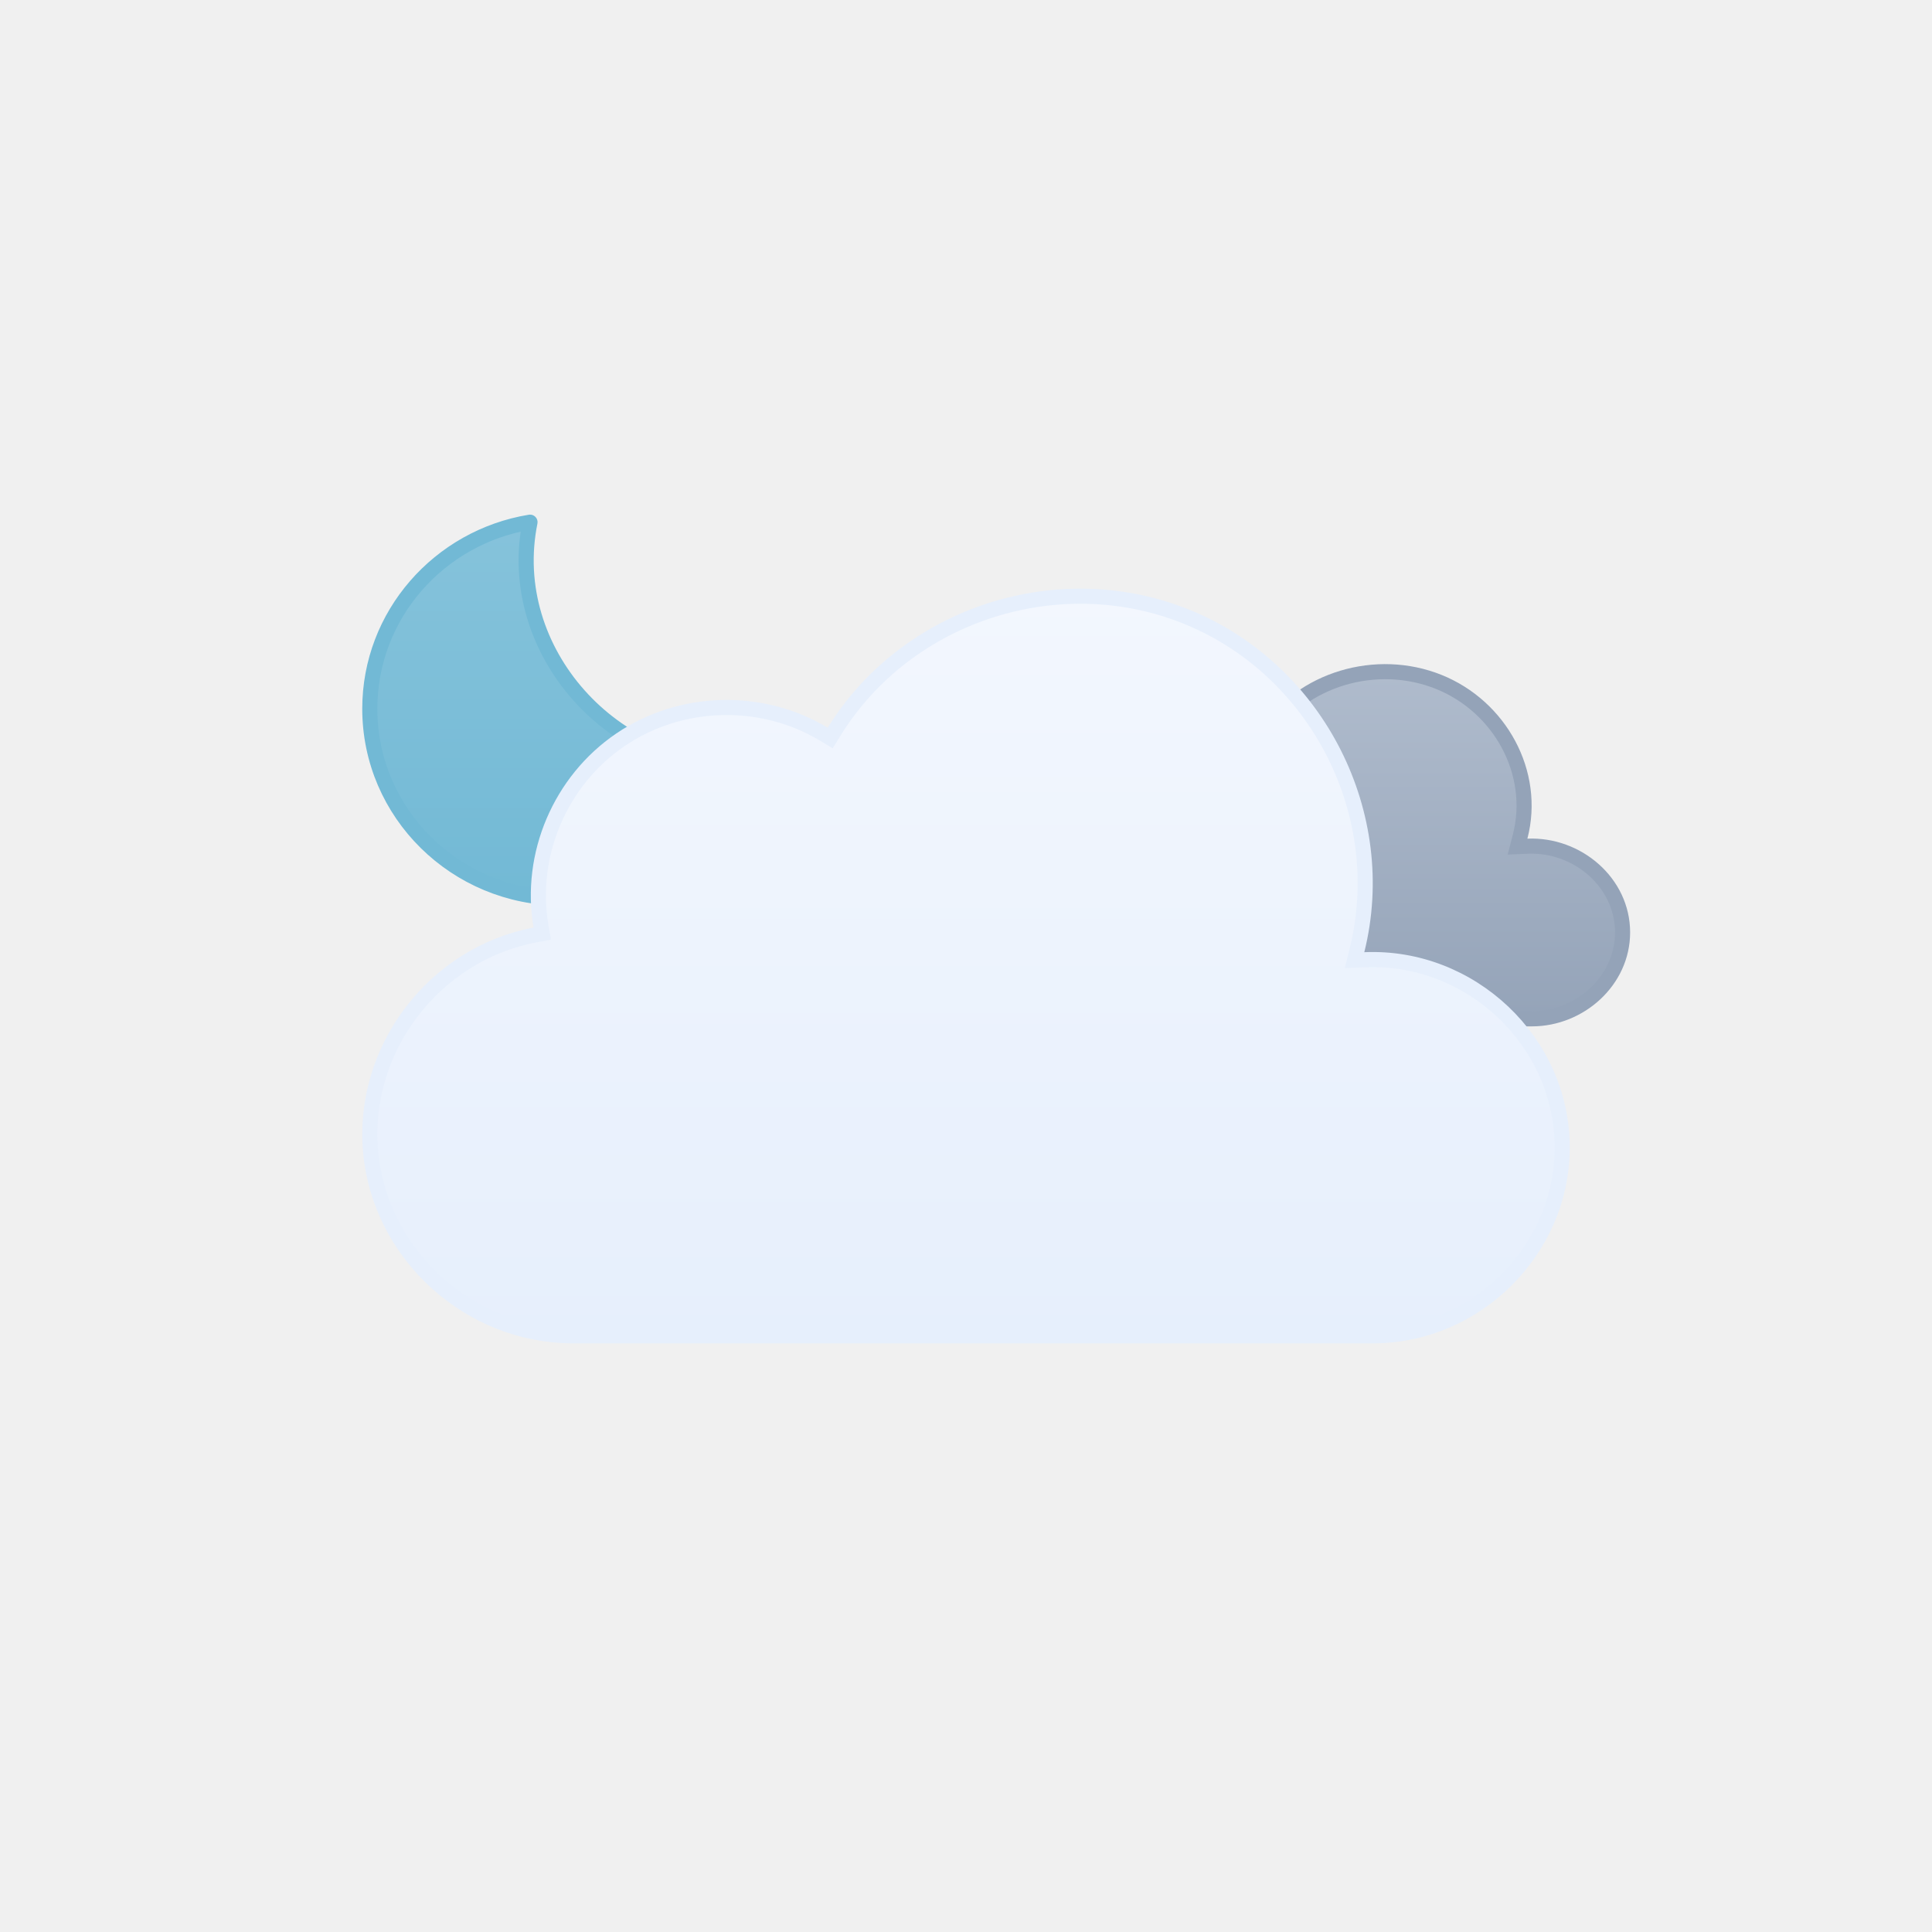
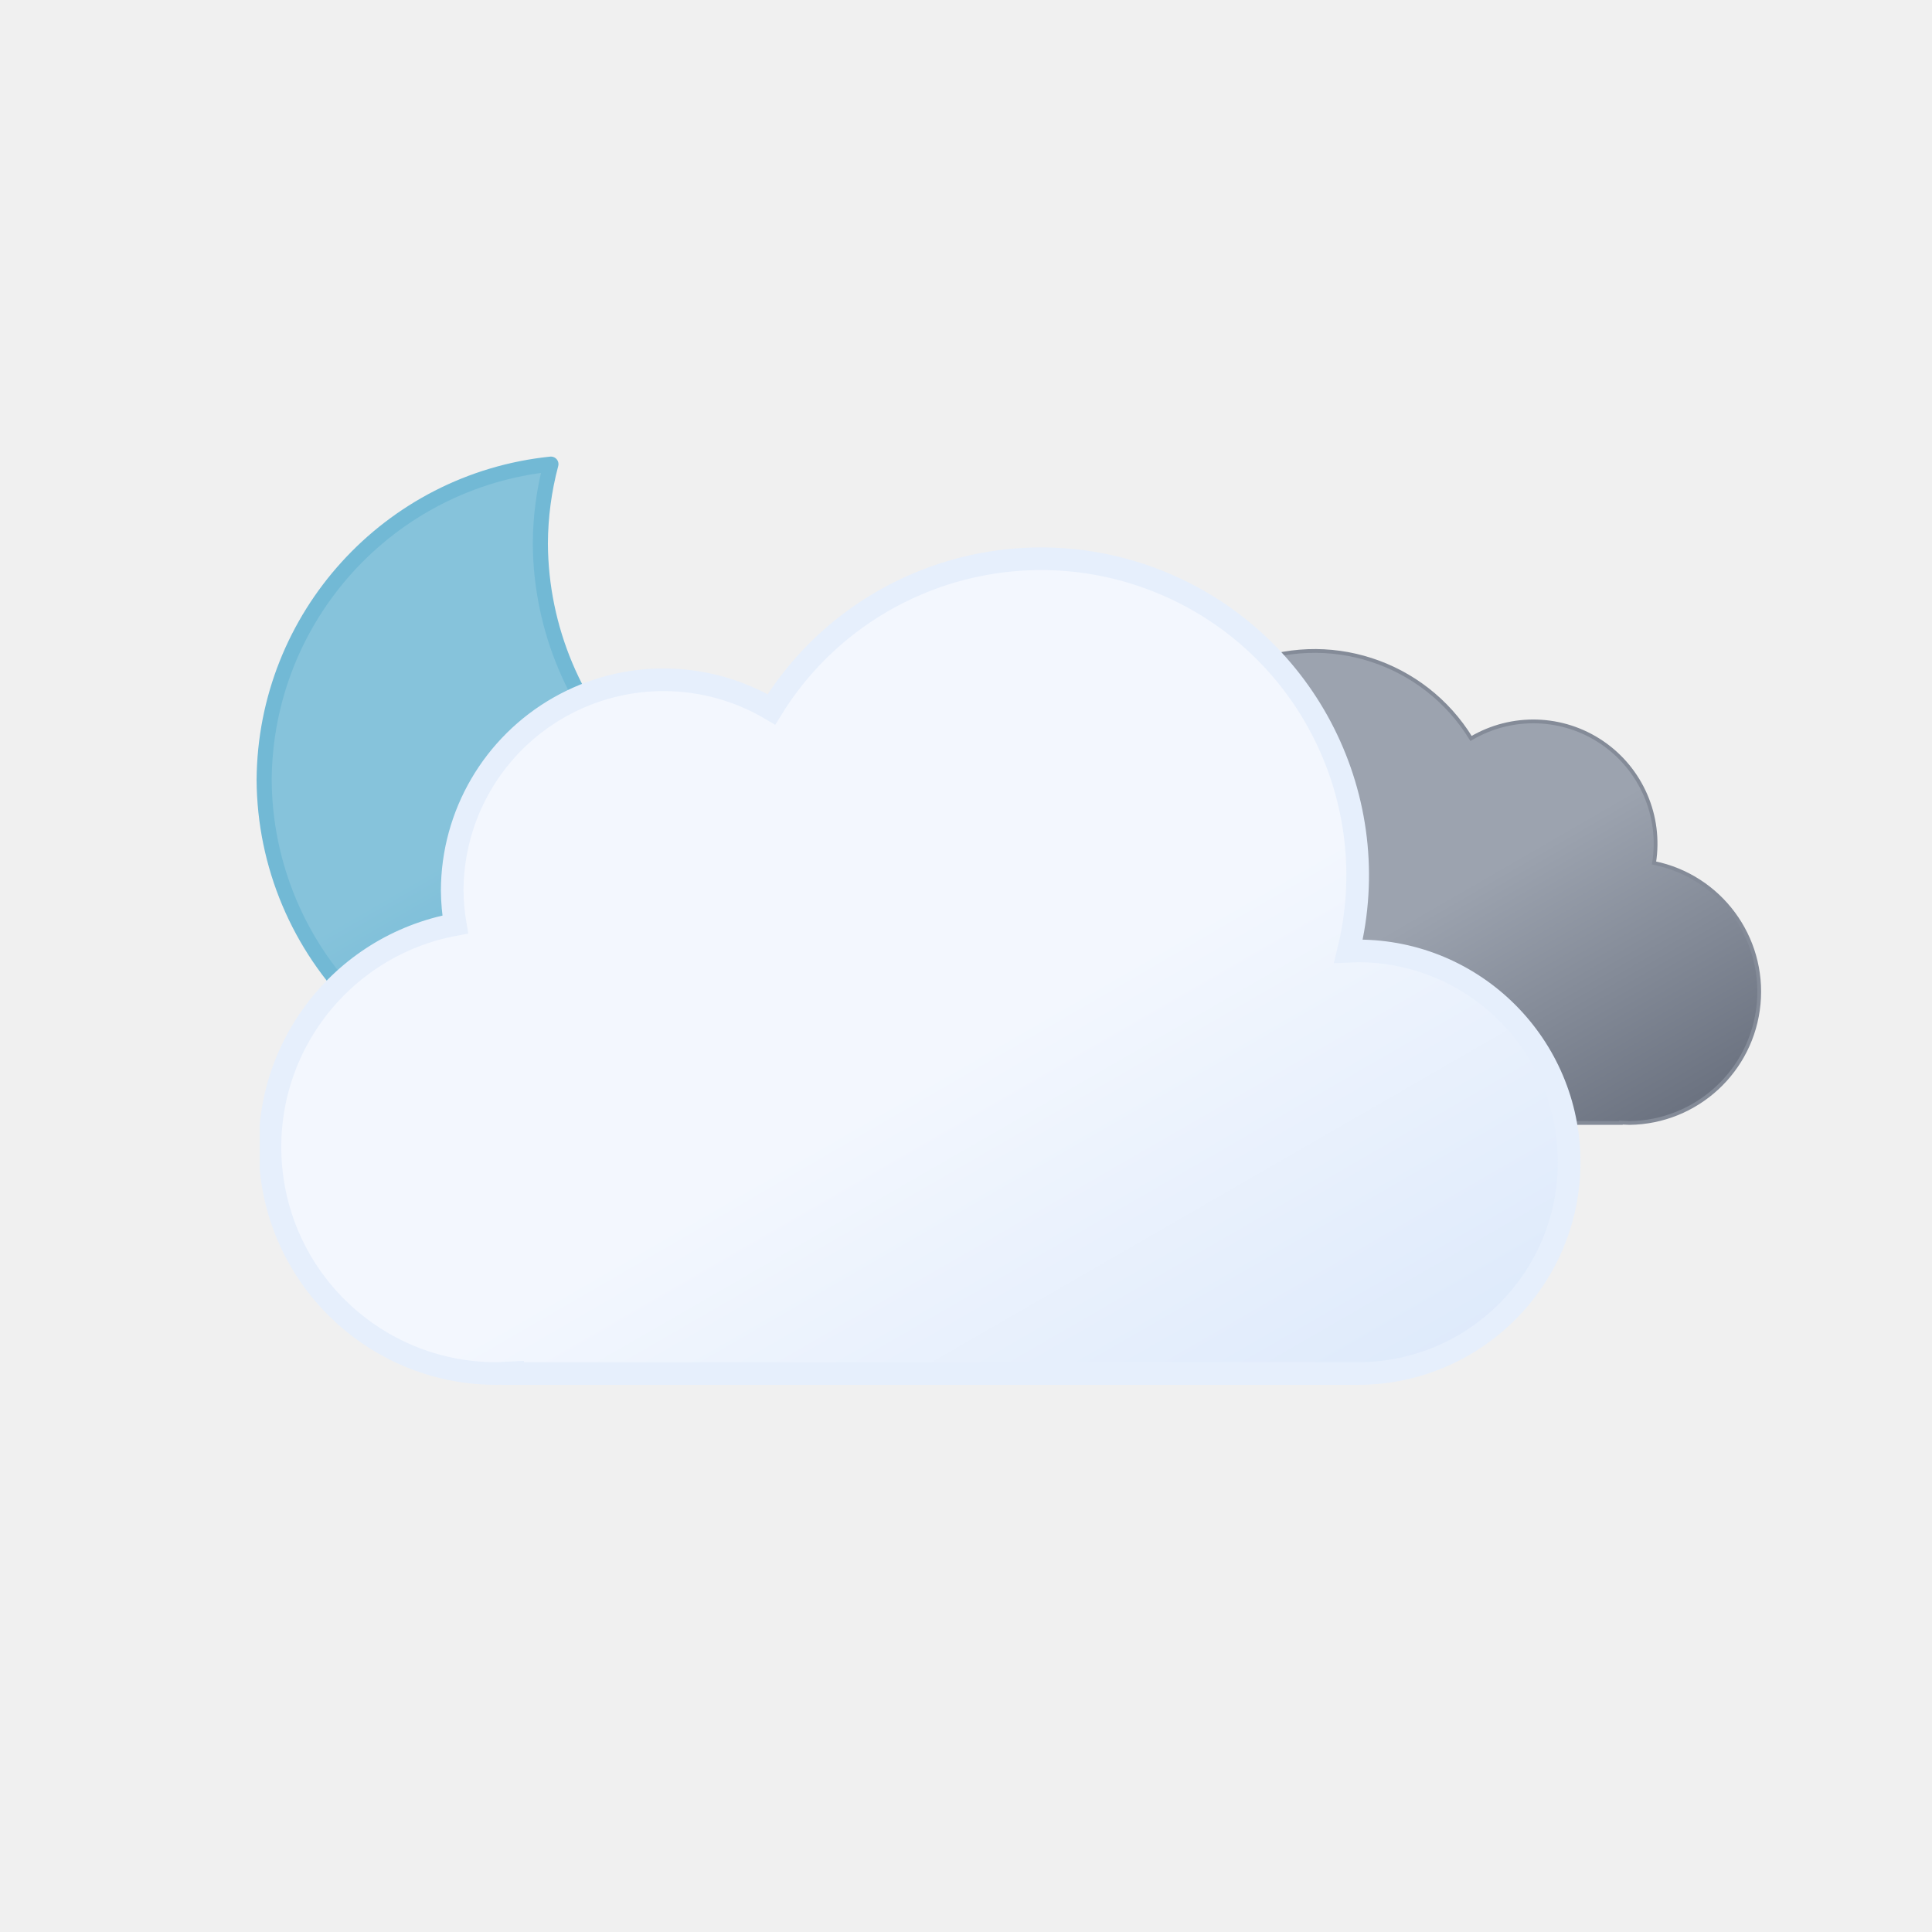
- <svg xmlns="http://www.w3.org/2000/svg" viewBox="0 0 128 128" fill="none">
-   <g id="overcast-night" clip-path="url(#clip0_1858_8272)">
-     <g id="Sky">
-       <g id="Moon">
-         <path id="Moon_2" d="M35.115 34.595C33.378 43.163 40.753 51.214 49.313 50.783C47.673 55.834 42.889 59.5 37.218 59.5C30.188 59.5 24.5 53.879 24.5 46.959C24.5 40.745 29.088 35.584 35.115 34.595Z" fill="url(#paint0_linear_1858_8272)" stroke="#72B9D5" stroke-linecap="round" stroke-linejoin="round" />
-       </g>
-       <g id="Clouds">
-         <g id="Secondary Cloud">
-           <path id="Cloud" d="M83.839 48.693C86.244 44.958 91.215 43.529 95.318 45.177C99.361 46.801 101.814 51.189 100.71 55.437L100.54 56.09L101.215 56.062C104.496 55.924 107.5 58.465 107.5 61.774C107.5 64.976 104.669 67.5 101.489 67.5H74.977C71.768 67.501 68.845 65.118 68.529 61.907C68.214 58.707 70.617 55.841 73.764 55.27L74.255 55.182L74.167 54.69C73.773 52.493 74.812 50.249 76.685 49.027C78.611 47.771 81.177 47.707 83.168 48.856L83.581 49.094L83.839 48.693Z" fill="url(#paint1_linear_1858_8272)" stroke="#94A3B8" stroke-miterlimit="10" />
-         </g>
-         <g id="Cloud_2">
-           <path id="Cloud_3" d="M55.262 48.475C60.123 40.611 70.297 37.38 78.815 40.943C87.321 44.502 92.138 54.003 89.903 62.965L89.742 63.614L90.411 63.585C97.42 63.279 103.5 68.992 103.5 76.028C103.5 82.84 97.772 88.5 90.977 88.5H37.954C31.128 88.502 25.203 83.171 24.559 76.36C23.916 69.552 28.737 63.212 35.443 61.945L35.926 61.853L35.842 61.369C35.026 56.624 37.126 51.717 41.105 49.013C45.095 46.301 50.446 46.154 54.58 48.64L55.003 48.895L55.262 48.475Z" fill="url(#paint2_linear_1858_8272)" stroke="#E6EFFC" stroke-miterlimit="10" />
-         </g>
-       </g>
-     </g>
-   </g>
+ <svg xmlns="http://www.w3.org/2000/svg" xmlns:xlink="http://www.w3.org/1999/xlink" viewBox="0 0 512 512">
  <defs>
-     <linearGradient id="paint0_linear_1858_8272" x1="37" y1="34" x2="37" y2="60" gradientUnits="userSpaceOnUse">
-       <stop stop-color="#86C3DB" />
-       <stop offset="1" stop-color="#72B9D5" />
+     <symbol id="e" viewBox="0 0 172 172">
+       <path fill="url(#c)" stroke="#72b9d5" stroke-linecap="round" stroke-linejoin="round" stroke-width="4" d="M160.6 107.4a84.8 84.8 0 01-85.4-84.3A83.3 83.3 0 0178 2 84.7 84.7 0 002 85.7 84.8 84.8 0 0087.4 170a85.2 85.2 0 0082.6-63.1 88 88 0 01-9.4.5Z">
+         <animateTransform additive="sum" attributeName="transform" dur="6s" repeatCount="indefinite" type="rotate" values="-15 86 86; 9 86 86; -15 86 86" />
+       </path>
+     </symbol>
+     <symbol id="g" viewBox="0 0 200.3 126.1">
+       <path fill="url(#b)" stroke="#848b98" stroke-miterlimit="10" d="M.5 93.2a32.4 32.4 0 0032.4 32.4h129.8v-.1l2.3.1a34.8 34.8 0 006.5-68.9 32.4 32.4 0 00-48.5-33 48.6 48.6 0 00-88.6 37.1h-1.5A32.4 32.4 0 00.5 93.1Z" />
+     </symbol>
+     <symbol id="h" viewBox="0 0 350 222">
+       <path fill="url(#a)" stroke="#e6effc" stroke-miterlimit="10" stroke-width="6" d="m291 107-2.5.1A83.9 83.9 0 00135.6 43 56 56 0 0051 91a56.6 56.6 0 00.8 9A60 60 0 0063 219l4-.2v.2h224a56 56 0 000-112Z" />
+     </symbol>
+     <symbol id="f" overflow="visible" viewBox="0 0 398 222">
+       <use xlink:href="#g" width="200.3" height="126.1" transform="translate(198 27)">
+         <animateTransform additive="sum" attributeName="transform" dur="6s" repeatCount="indefinite" type="translate" values="-9 0; 9 0; -9 0" />
+       </use>
+       <use xlink:href="#h" width="350" height="222">
+         <animateTransform additive="sum" attributeName="transform" dur="6s" repeatCount="indefinite" type="translate" values="-18 0; 18 0; -18 0" />
+       </use>
+     </symbol>
+     <symbol id="d" overflow="visible" viewBox="0 0 398.8 246">
+       <use xlink:href="#e" width="172" height="172" />
+       <use xlink:href="#f" width="398" height="222" transform="translate(.84 24)" />
+     </symbol>
+     <linearGradient id="a" x1="99.5" x2="232.6" y1="30.7" y2="261.4" gradientUnits="userSpaceOnUse">
+       <stop offset="0" stop-color="#f3f7fe" />
+       <stop offset=".5" stop-color="#f3f7fe" />
+       <stop offset="1" stop-color="#deeafb" />
    </linearGradient>
-     <linearGradient id="paint1_linear_1858_8272" x1="88" y1="44" x2="88" y2="68" gradientUnits="userSpaceOnUse">
-       <stop stop-color="#B0BCCD" />
-       <stop offset="1" stop-color="#94A3B8" />
+     <linearGradient id="b" x1="52.7" x2="133.4" y1="9.6" y2="149.3" gradientUnits="userSpaceOnUse">
+       <stop offset="0" stop-color="#9ca3af" />
+       <stop offset=".5" stop-color="#9ca3af" />
+       <stop offset="1" stop-color="#6b7280" />
    </linearGradient>
-     <linearGradient id="paint2_linear_1858_8272" x1="64.001" y1="39" x2="64.001" y2="89" gradientUnits="userSpaceOnUse">
-       <stop stop-color="#F3F7FE" />
-       <stop offset="1" stop-color="#E6EFFC" />
+     <linearGradient id="c" x1="34.7" x2="119.2" y1="18.6" y2="165" gradientUnits="userSpaceOnUse">
+       <stop offset="0" stop-color="#86c3db" />
+       <stop offset=".5" stop-color="#86c3db" />
+       <stop offset="1" stop-color="#5eafcf" />
    </linearGradient>
-     <clipPath id="clip0_1858_8272">
-       <rect width="128" height="128" fill="white" />
-     </clipPath>
  </defs>
+   <use xlink:href="#d" width="398.8" height="246" transform="translate(68 121)" />
</svg>
